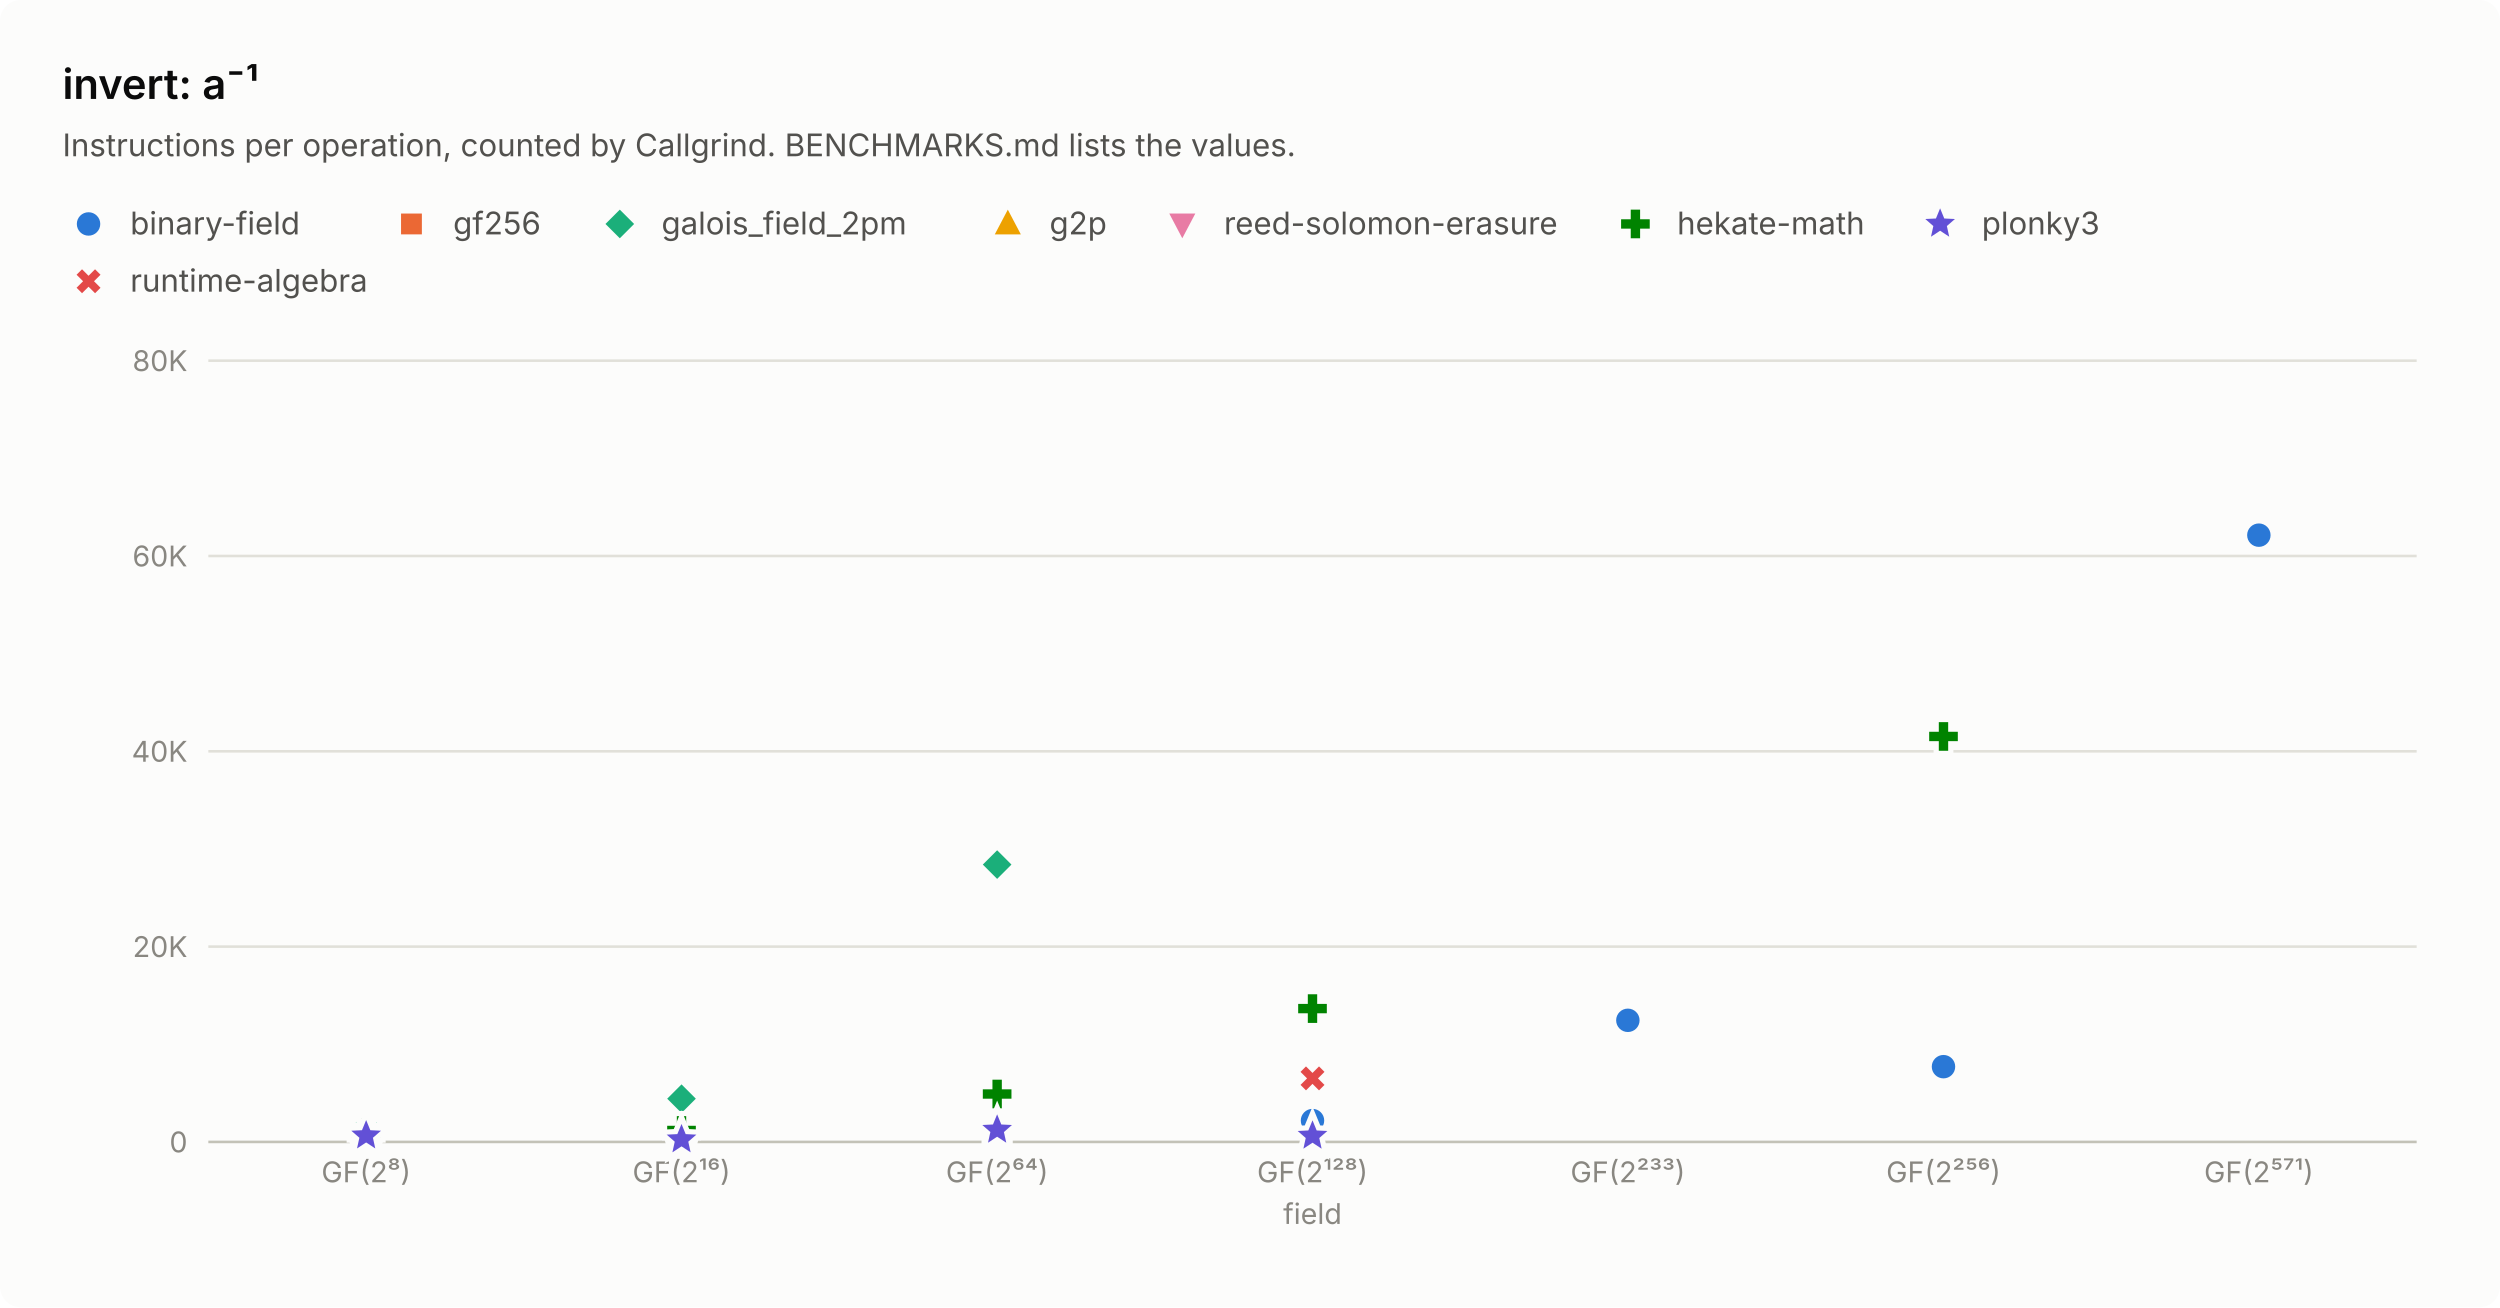
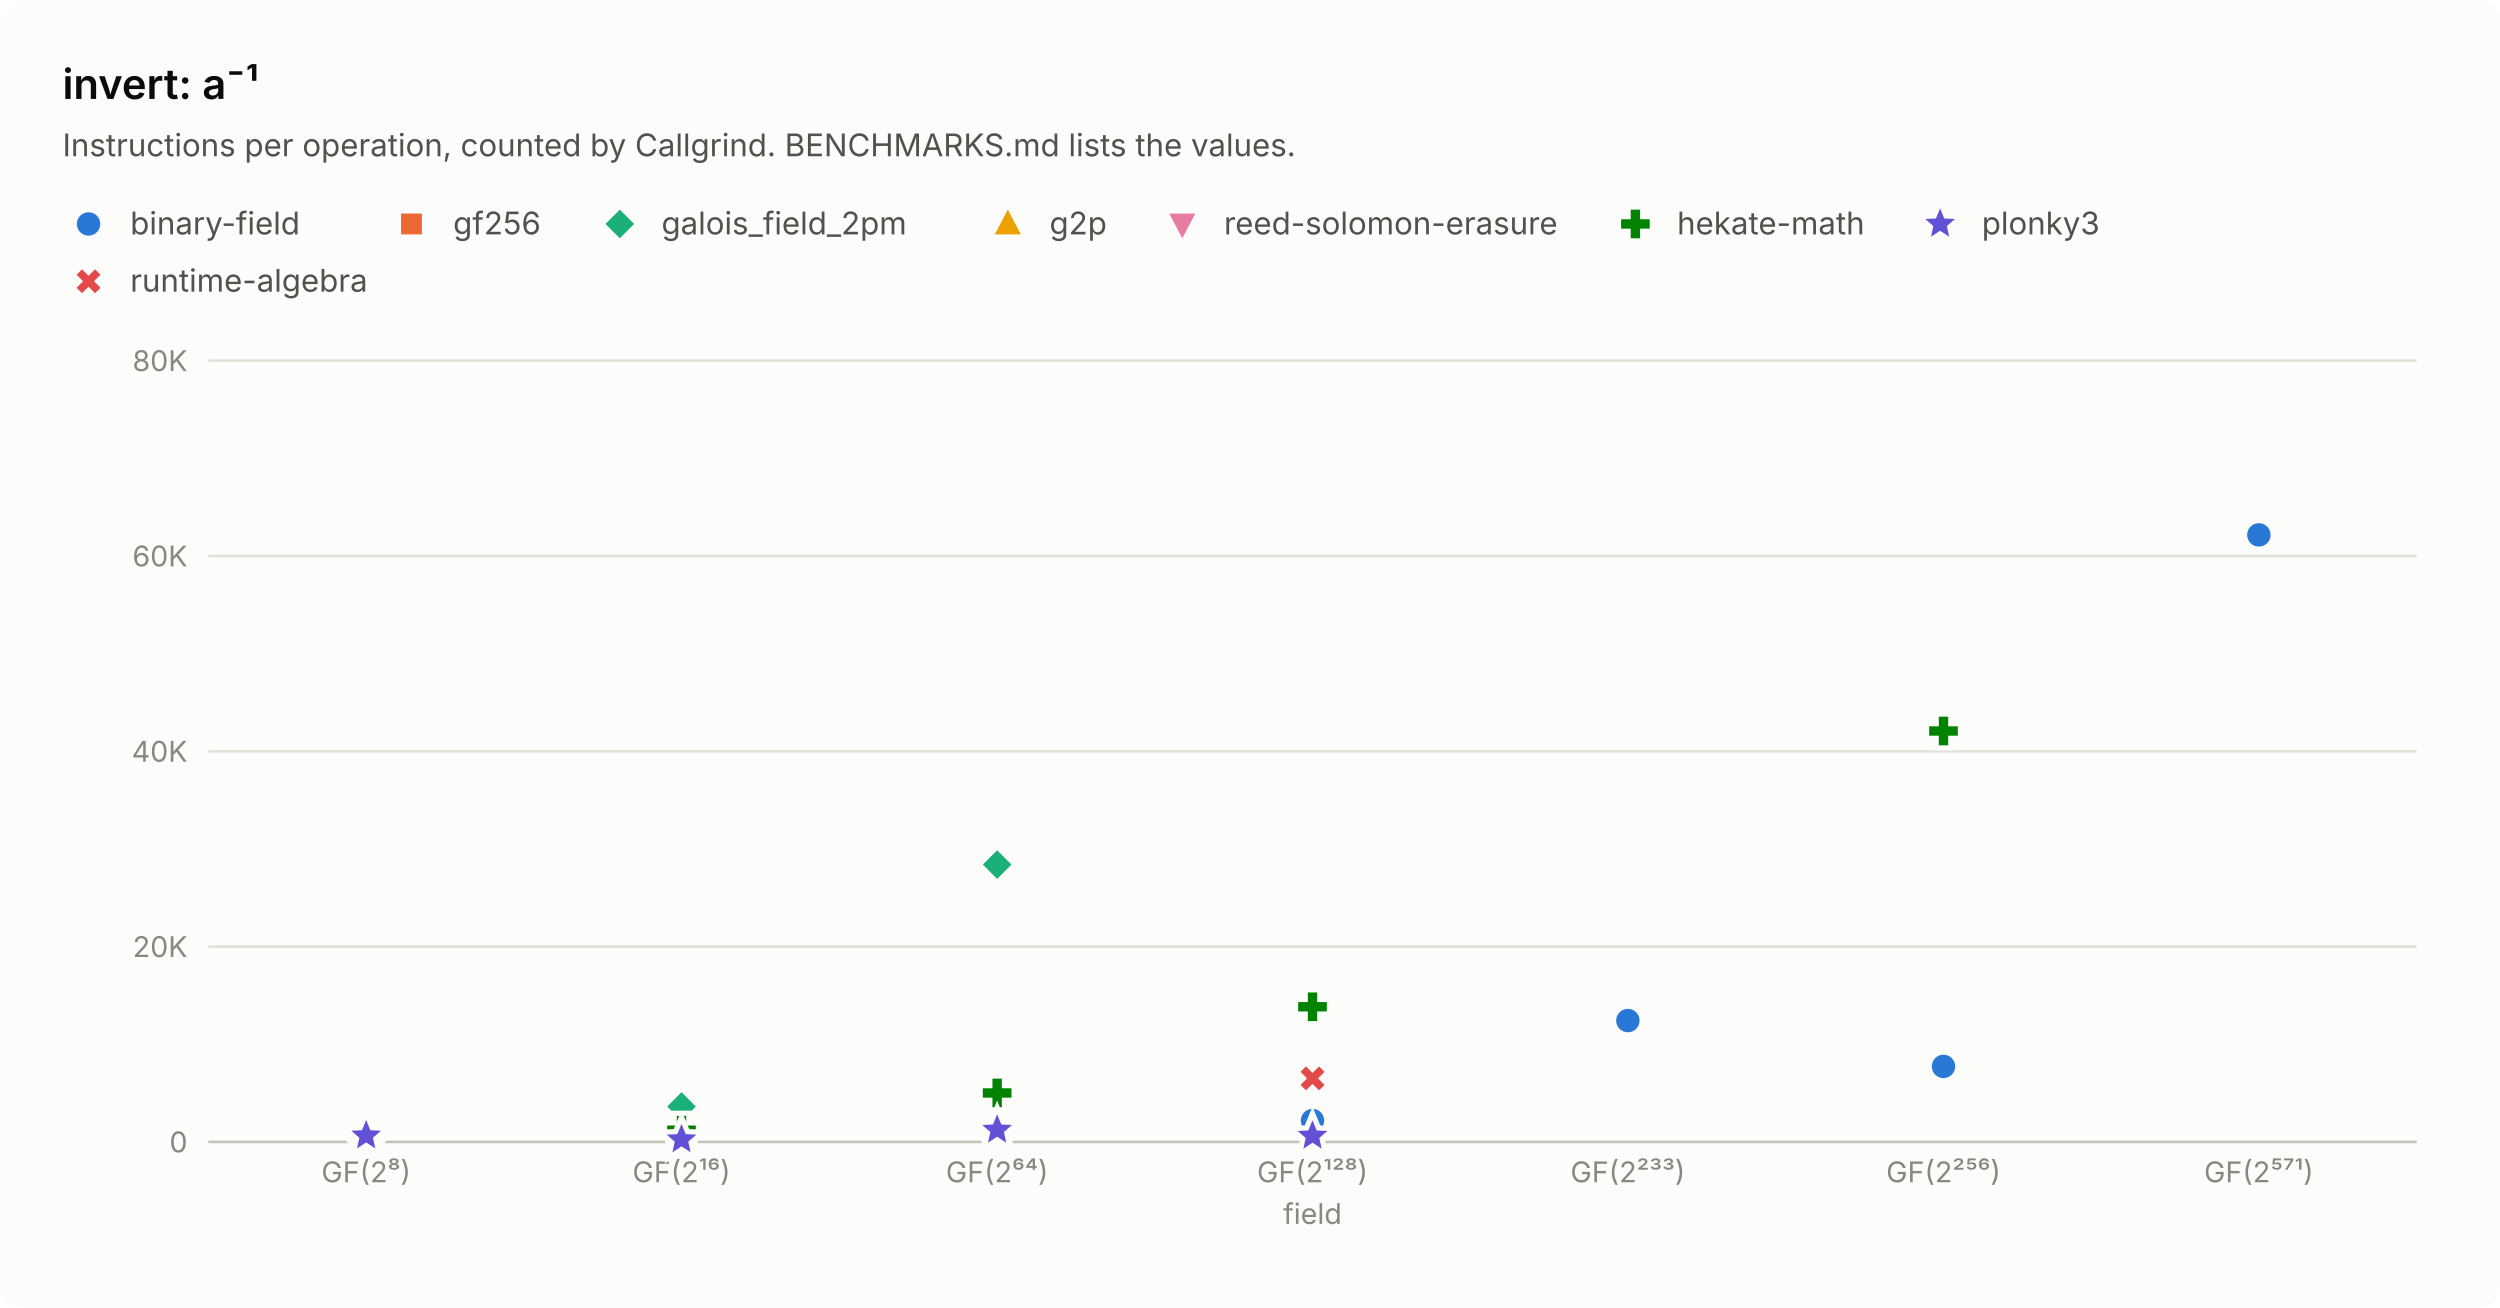
<svg xmlns="http://www.w3.org/2000/svg" width="960" height="502" viewBox="0 0 960 502" role="img" aria-labelledby="title description">
  <style>.grid,.axis{stroke-width:1}.title{font:600 16px system-ui, -apple-system, "Segoe UI", sans-serif}.subtitle,.legend{font:12px system-ui, -apple-system, "Segoe UI", sans-serif}.tick{font:11px system-ui, -apple-system, "Segoe UI", sans-serif;font-variant-numeric:tabular-nums}.line{fill:none;stroke-width:2;stroke-linejoin:round;stroke-linecap:round}.marker{stroke-width:4;paint-order:stroke}.surface{fill:#fcfcfb}.grid{stroke:#e1e0d9}.axis{stroke:#c3c2b7}.title{fill:#0b0b0b}.subtitle,.legend{fill:#52514e}.tick{fill:#898781}.marker{stroke:#fcfcfb}.c0 .line{stroke:#2a78d6}.c0 .marker{fill:#2a78d6}.c1 .line{stroke:#eb6834}.c1 .marker{fill:#eb6834}.c2 .line{stroke:#1baf7a}.c2 .marker{fill:#1baf7a}.c3 .line{stroke:#eda100}.c3 .marker{fill:#eda100}.c4 .line{stroke:#e87ba4}.c4 .marker{fill:#e87ba4}.c5 .line{stroke:#008300}.c5 .marker{fill:#008300}.c6 .line{stroke:#6250d6}.c6 .marker{fill:#6250d6}.c7 .line{stroke:#e34948}.c7 .marker{fill:#e34948}@media (prefers-color-scheme: dark){.surface{fill:#1a1a19}.grid{stroke:#2c2c2a}.axis{stroke:#383835}.title{fill:#f0efec}.subtitle,.legend{fill:#c3c2b7}.tick{fill:#898781}.marker{stroke:#1a1a19}.c0 .line{stroke:#3987e5}.c0 .marker{fill:#3987e5}.c1 .line{stroke:#d95926}.c1 .marker{fill:#d95926}.c2 .line{stroke:#199e70}.c2 .marker{fill:#199e70}.c3 .line{stroke:#c98500}.c3 .marker{fill:#c98500}.c4 .line{stroke:#d55181}.c4 .marker{fill:#d55181}.c5 .line{stroke:#008300}.c5 .marker{fill:#008300}.c6 .line{stroke:#9085e9}.c6 .marker{fill:#9085e9}.c7 .line{stroke:#e66767}.c7 .marker{fill:#e66767}}</style>
  <rect class="surface" width="960" height="502" rx="8" />
  <text class="title" x="24" y="38">invert: a⁻¹</text>
  <text class="subtitle" x="24" y="60">Instructions per operation, counted by Callgrind. BENCHMARKS.md lists the values.</text>
  <g class="c0">
    <path class="marker" transform="translate(34,86)" d="M0,-4.5A4.5,4.5 0 1 1 0,4.5A4.5,4.5 0 1 1 0,-4.5Z" />
  </g>
  <text class="legend" x="50" y="90">binary-field</text>
  <g class="c1">
    <path class="marker" transform="translate(158,86)" d="M-4,-4H4V4H-4Z" />
  </g>
  <text class="legend" x="174" y="90">gf256</text>
  <g class="c2">
    <path class="marker" transform="translate(238,86)" d="M0,-5.5L5.5,0L0,5.5L-5.5,0Z" />
  </g>
  <text class="legend" x="254" y="90">galois_field_2pm</text>
  <g class="c3">
    <path class="marker" transform="translate(387,86)" d="M0,-5.5L5,4H-5Z" />
  </g>
  <text class="legend" x="403" y="90">g2p</text>
  <g class="c4">
    <path class="marker" transform="translate(454,86)" d="M0,5.5L5,-4H-5Z" />
  </g>
  <text class="legend" x="470" y="90">reed-solomon-erasure</text>
  <g class="c5">
    <path class="marker" transform="translate(628,86)" d="M-1.8,-5.5H1.8V-1.8H5.5V1.8H1.8V5.5H-1.8V1.8H-5.5V-1.8H-1.8Z" />
  </g>
  <text class="legend" x="644" y="90">hekate-math</text>
  <g class="c6">
    <path class="marker" transform="translate(745,86)" d="M0,-6L1.6,-2.1L5.7,-1.9L2.6,0.8L3.5,4.9L0,2.6L-3.5,4.9L-2.6,0.8L-5.7,-1.9L-1.6,-2.1Z" />
  </g>
  <text class="legend" x="761" y="90">plonky3</text>
  <g class="c7">
    <path class="marker" transform="translate(34,108)" d="M-4.6,-2.5L-2.5,-4.6L0,-2.1L2.5,-4.6L4.6,-2.5L2.1,0L4.6,2.5L2.5,4.6L0,2.1L-2.5,4.6L-4.6,2.5L-2.1,0Z" />
  </g>
  <text class="legend" x="50" y="112">runtime-algebra</text>
  <text class="tick" x="72" y="442.5" text-anchor="end">0</text>
  <path class="grid" d="M80,363.5H928" />
  <text class="tick" x="72" y="367.5" text-anchor="end">20K</text>
  <path class="grid" d="M80,288.5H928" />
  <text class="tick" x="72" y="292.5" text-anchor="end">40K</text>
  <path class="grid" d="M80,213.5H928" />
  <text class="tick" x="72" y="217.5" text-anchor="end">60K</text>
  <path class="grid" d="M80,138.5H928" />
  <text class="tick" x="72" y="142.5" text-anchor="end">80K</text>
  <path class="axis" d="M80,438.5H928" />
  <text class="tick" x="140.6" y="454" text-anchor="middle">GF(2⁸)</text>
  <text class="tick" x="261.7" y="454" text-anchor="middle">GF(2¹⁶)</text>
  <text class="tick" x="382.9" y="454" text-anchor="middle">GF(2⁶⁴)</text>
  <text class="tick" x="504.0" y="454" text-anchor="middle">GF(2¹²⁸)</text>
  <text class="tick" x="625.1" y="454" text-anchor="middle">GF(2²³³)</text>
  <text class="tick" x="746.3" y="454" text-anchor="middle">GF(2²⁵⁶)</text>
  <text class="tick" x="867.4" y="454" text-anchor="middle">GF(2⁵⁷¹)</text>
  <text class="tick" x="504.0" y="470" text-anchor="middle">field</text>
  <g class="c0">
    <path class="marker" transform="translate(140.6,437.4)" d="M0,-4.5A4.5,4.5 0 1 1 0,4.5A4.5,4.5 0 1 1 0,-4.5Z" />
    <path class="marker" transform="translate(261.7,436.8)" d="M0,-4.5A4.5,4.5 0 1 1 0,4.5A4.5,4.5 0 1 1 0,-4.5Z" />
    <path class="marker" transform="translate(382.9,434.3)" d="M0,-4.5A4.5,4.5 0 1 1 0,4.5A4.5,4.5 0 1 1 0,-4.5Z" />
    <path class="marker" transform="translate(504.0,430.3)" d="M0,-4.5A4.5,4.5 0 1 1 0,4.5A4.5,4.5 0 1 1 0,-4.5Z" />
-     <path class="marker" transform="translate(625.1,391.8)" d="M0,-4.5A4.5,4.5 0 1 1 0,4.5A4.5,4.5 0 1 1 0,-4.5Z" />
-     <path class="marker" transform="translate(746.3,409.6)" d="M0,-4.5A4.5,4.5 0 1 1 0,4.5A4.5,4.5 0 1 1 0,-4.5Z" />
-     <path class="marker" transform="translate(867.4,205.5)" d="M0,-4.5A4.5,4.5 0 1 1 0,4.5A4.5,4.5 0 1 1 0,-4.5Z" />
+     <path class="marker" transform="translate(625.1,391.9)" d="M0,-4.5A4.5,4.5 0 1 1 0,4.5A4.5,4.5 0 1 1 0,-4.5Z" />
+     <path class="marker" transform="translate(746.3,409.5)" d="M0,-4.5A4.5,4.5 0 1 1 0,4.5A4.5,4.5 0 1 1 0,-4.5Z" />
+     <path class="marker" transform="translate(867.4,205.4)" d="M0,-4.5A4.5,4.5 0 1 1 0,4.5A4.5,4.5 0 1 1 0,-4.5Z" />
  </g>
  <g class="c1">
    <path class="marker" transform="translate(140.6,437.9)" d="M-4,-4H4V4H-4Z" />
    <path class="marker" transform="translate(261.7,436.6)" d="M-4,-4H4V4H-4Z" />
    <path class="marker" transform="translate(382.9,434.2)" d="M-4,-4H4V4H-4Z" />
  </g>
  <g class="c2">
    <path class="marker" transform="translate(140.6,432.7)" d="M0,-5.5L5.5,0L0,5.5L-5.5,0Z" />
-     <path class="marker" transform="translate(261.7,421.9)" d="M0,-5.5L5.5,0L0,5.5L-5.5,0Z" />
+     <path class="marker" transform="translate(261.7,424.9)" d="M0,-5.5L5.5,0L0,5.5L-5.5,0Z" />
    <path class="marker" transform="translate(382.9,332.0)" d="M0,-5.5L5.5,0L0,5.5L-5.5,0Z" />
  </g>
  <g class="c3">
</g>
  <g class="c4">
</g>
  <g class="c5">
    <path class="marker" transform="translate(140.6,435.0)" d="M-1.8,-5.5H1.8V-1.8H5.5V1.8H1.8V5.5H-1.8V1.8H-5.5V-1.8H-1.8Z" />
-     <path class="marker" transform="translate(261.7,434.1)" d="M-1.8,-5.5H1.8V-1.8H5.5V1.8H1.8V5.5H-1.8V1.8H-5.5V-1.8H-1.8Z" />
-     <path class="marker" transform="translate(382.9,420.1)" d="M-1.8,-5.5H1.8V-1.8H5.5V1.8H1.8V5.5H-1.8V1.8H-5.5V-1.8H-1.8Z" />
-     <path class="marker" transform="translate(504.0,387.3)" d="M-1.8,-5.5H1.8V-1.8H5.5V1.8H1.8V5.5H-1.8V1.8H-5.5V-1.8H-1.8Z" />
-     <path class="marker" transform="translate(746.3,282.8)" d="M-1.8,-5.5H1.8V-1.8H5.5V1.8H1.8V5.5H-1.8V1.8H-5.5V-1.8H-1.8Z" />
+     <path class="marker" transform="translate(261.7,434.0)" d="M-1.8,-5.5H1.8V-1.8H5.5V1.8H1.8V5.5H-1.8V1.8H-5.5V-1.8H-1.8Z" />
+     <path class="marker" transform="translate(382.9,419.7)" d="M-1.8,-5.5H1.8V-1.8H5.5V1.8H1.8V5.5H-1.8V1.8H-5.5V-1.8H-1.8Z" />
+     <path class="marker" transform="translate(504.0,386.6)" d="M-1.8,-5.5H1.8V-1.8H5.5V1.8H1.8V5.5H-1.8V1.8H-5.5V-1.8H-1.8Z" />
+     <path class="marker" transform="translate(746.3,280.7)" d="M-1.8,-5.5H1.8V-1.8H5.5V1.8H1.8V5.5H-1.8V1.8H-5.5V-1.8H-1.8Z" />
  </g>
  <g class="c6">
    <path class="marker" transform="translate(140.6,436.1)" d="M0,-6L1.6,-2.1L5.7,-1.9L2.6,0.8L3.5,4.9L0,2.6L-3.5,4.9L-2.6,0.8L-5.7,-1.9L-1.6,-2.1Z" />
    <path class="marker" transform="translate(261.7,437.6)" d="M0,-6L1.6,-2.1L5.7,-1.9L2.6,0.8L3.5,4.9L0,2.6L-3.5,4.9L-2.6,0.8L-5.7,-1.9L-1.6,-2.1Z" />
    <path class="marker" transform="translate(382.9,433.9)" d="M0,-6L1.6,-2.1L5.7,-1.9L2.6,0.8L3.5,4.9L0,2.6L-3.5,4.9L-2.6,0.8L-5.7,-1.9L-1.6,-2.1Z" />
    <path class="marker" transform="translate(504.0,436.2)" d="M0,-6L1.6,-2.1L5.7,-1.9L2.6,0.8L3.5,4.9L0,2.6L-3.5,4.9L-2.6,0.8L-5.7,-1.9L-1.6,-2.1Z" />
  </g>
  <g class="c7">
    <path class="marker" transform="translate(504.0,414.1)" d="M-4.6,-2.5L-2.5,-4.6L0,-2.1L2.5,-4.6L4.6,-2.5L2.1,0L4.6,2.5L2.5,4.6L0,2.1L-2.5,4.6L-4.6,2.5L-2.1,0Z" />
  </g>
</svg>
